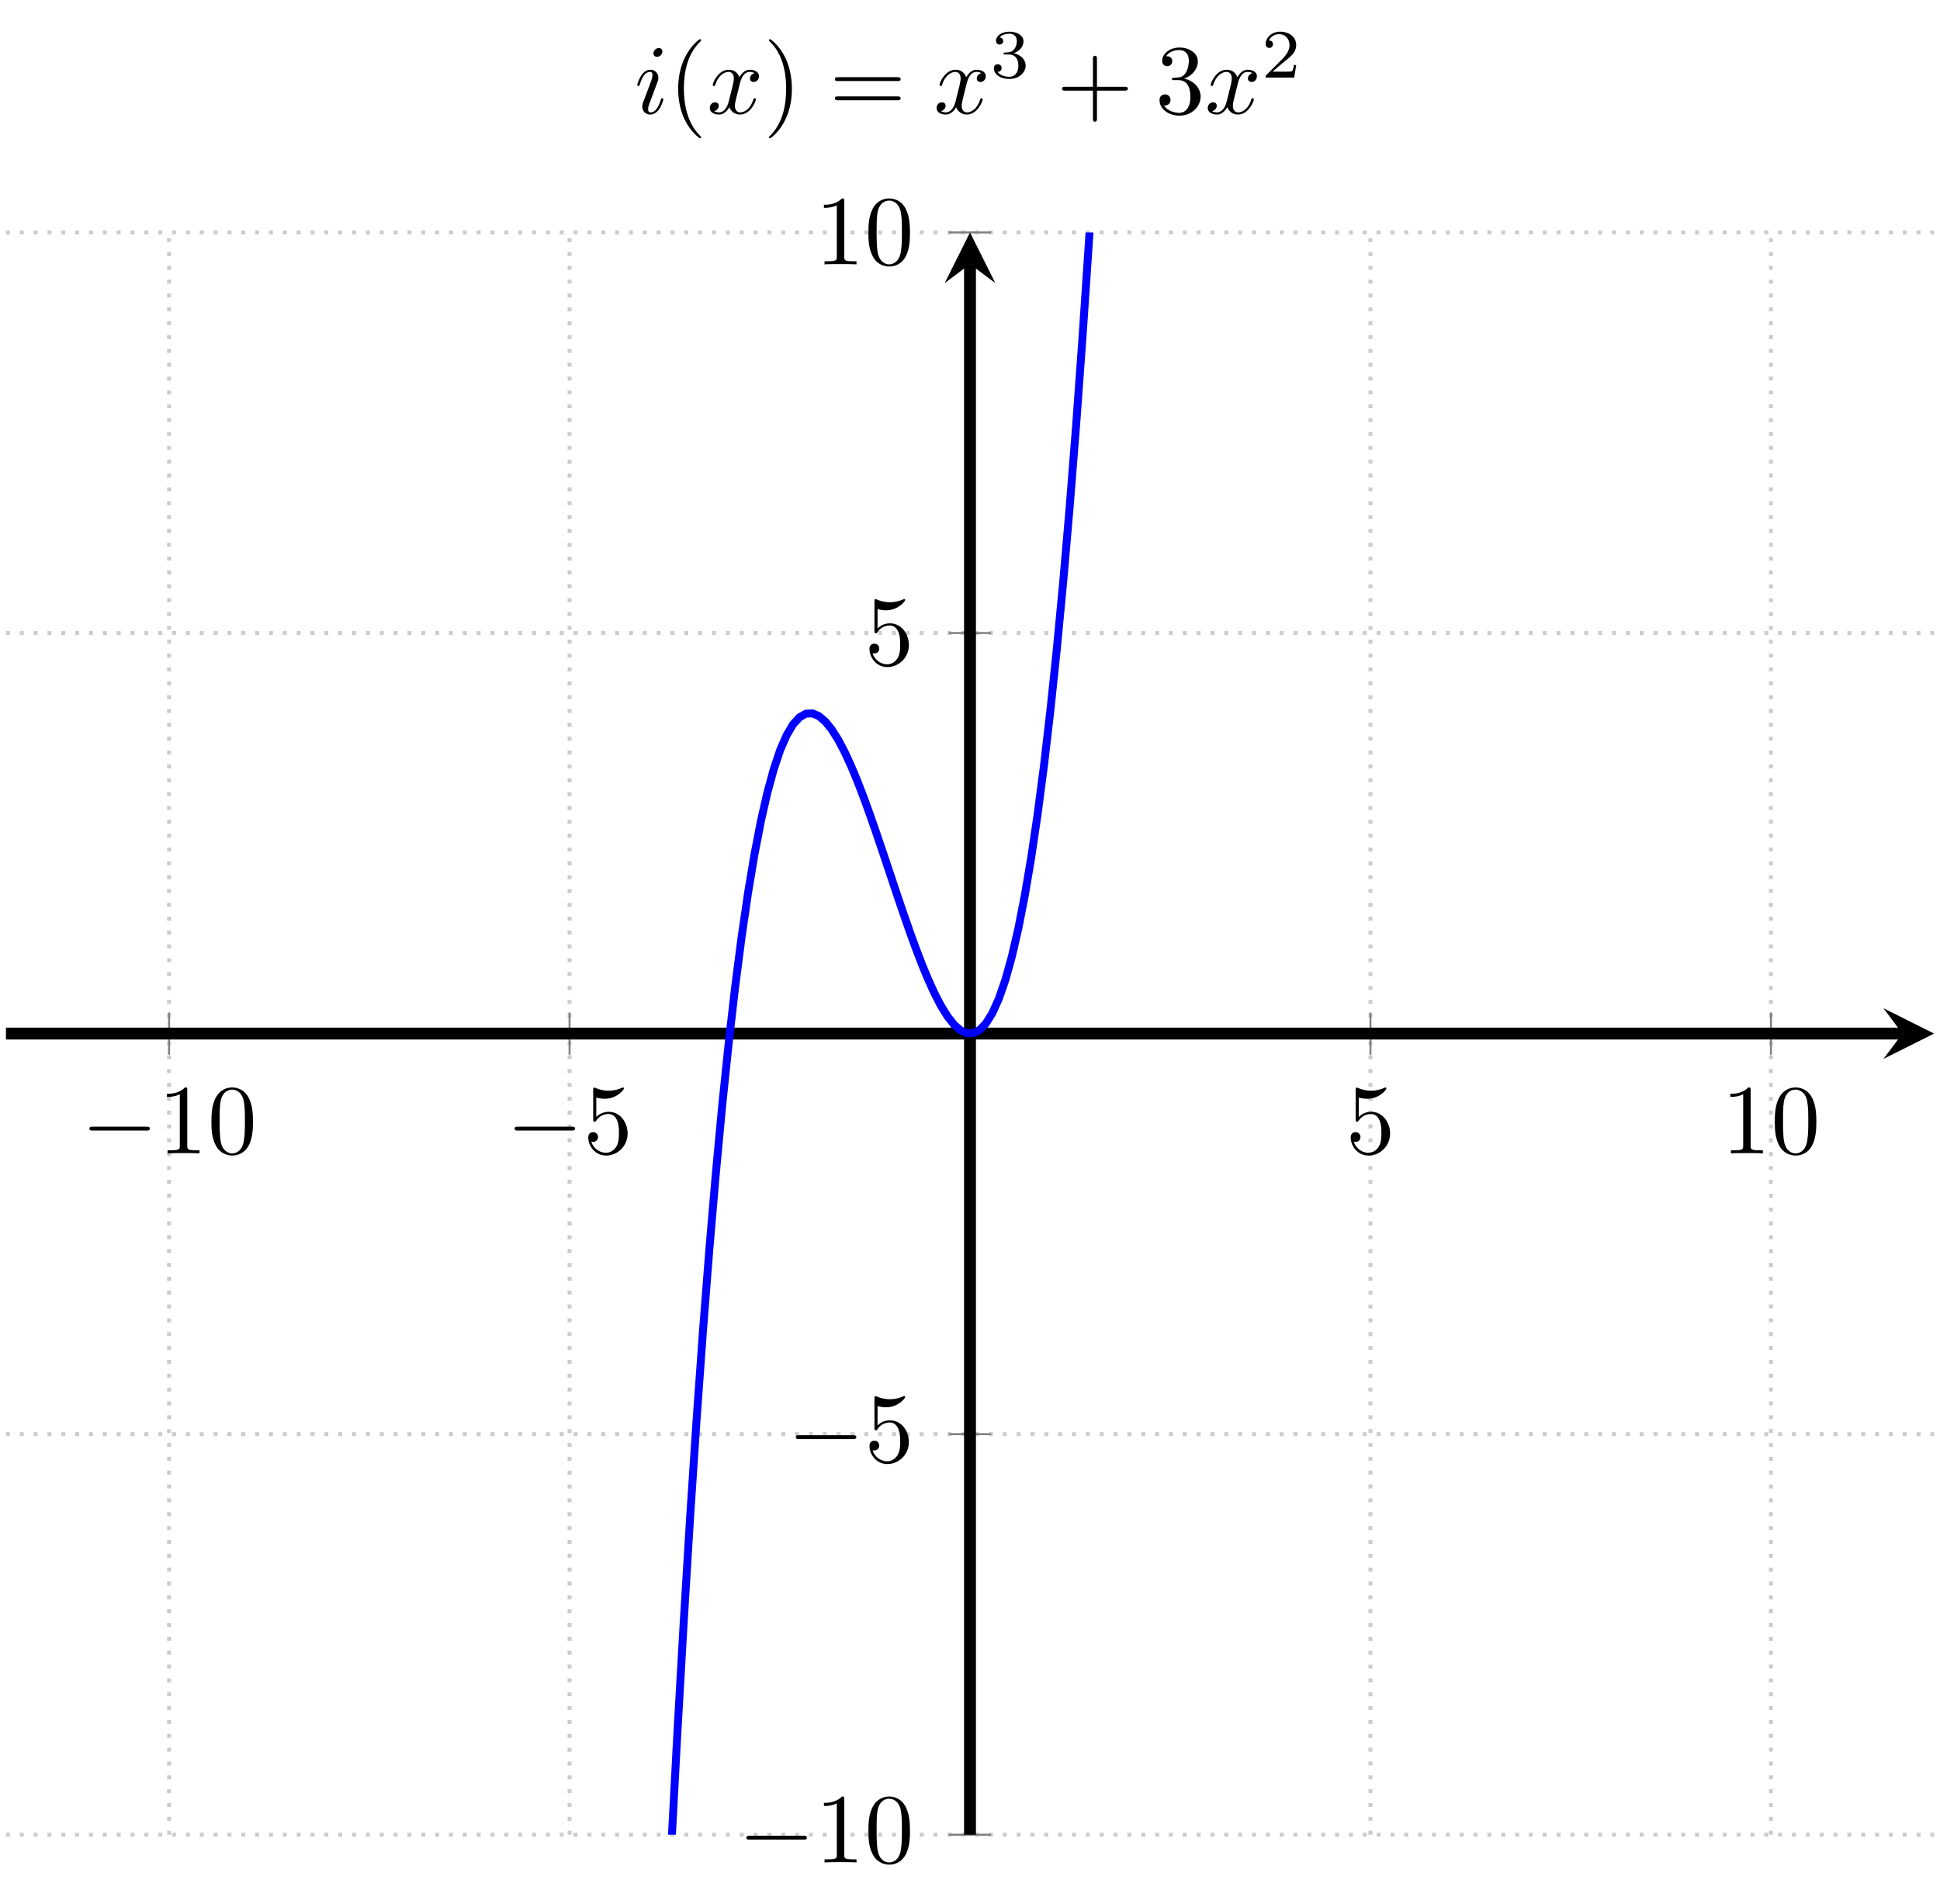
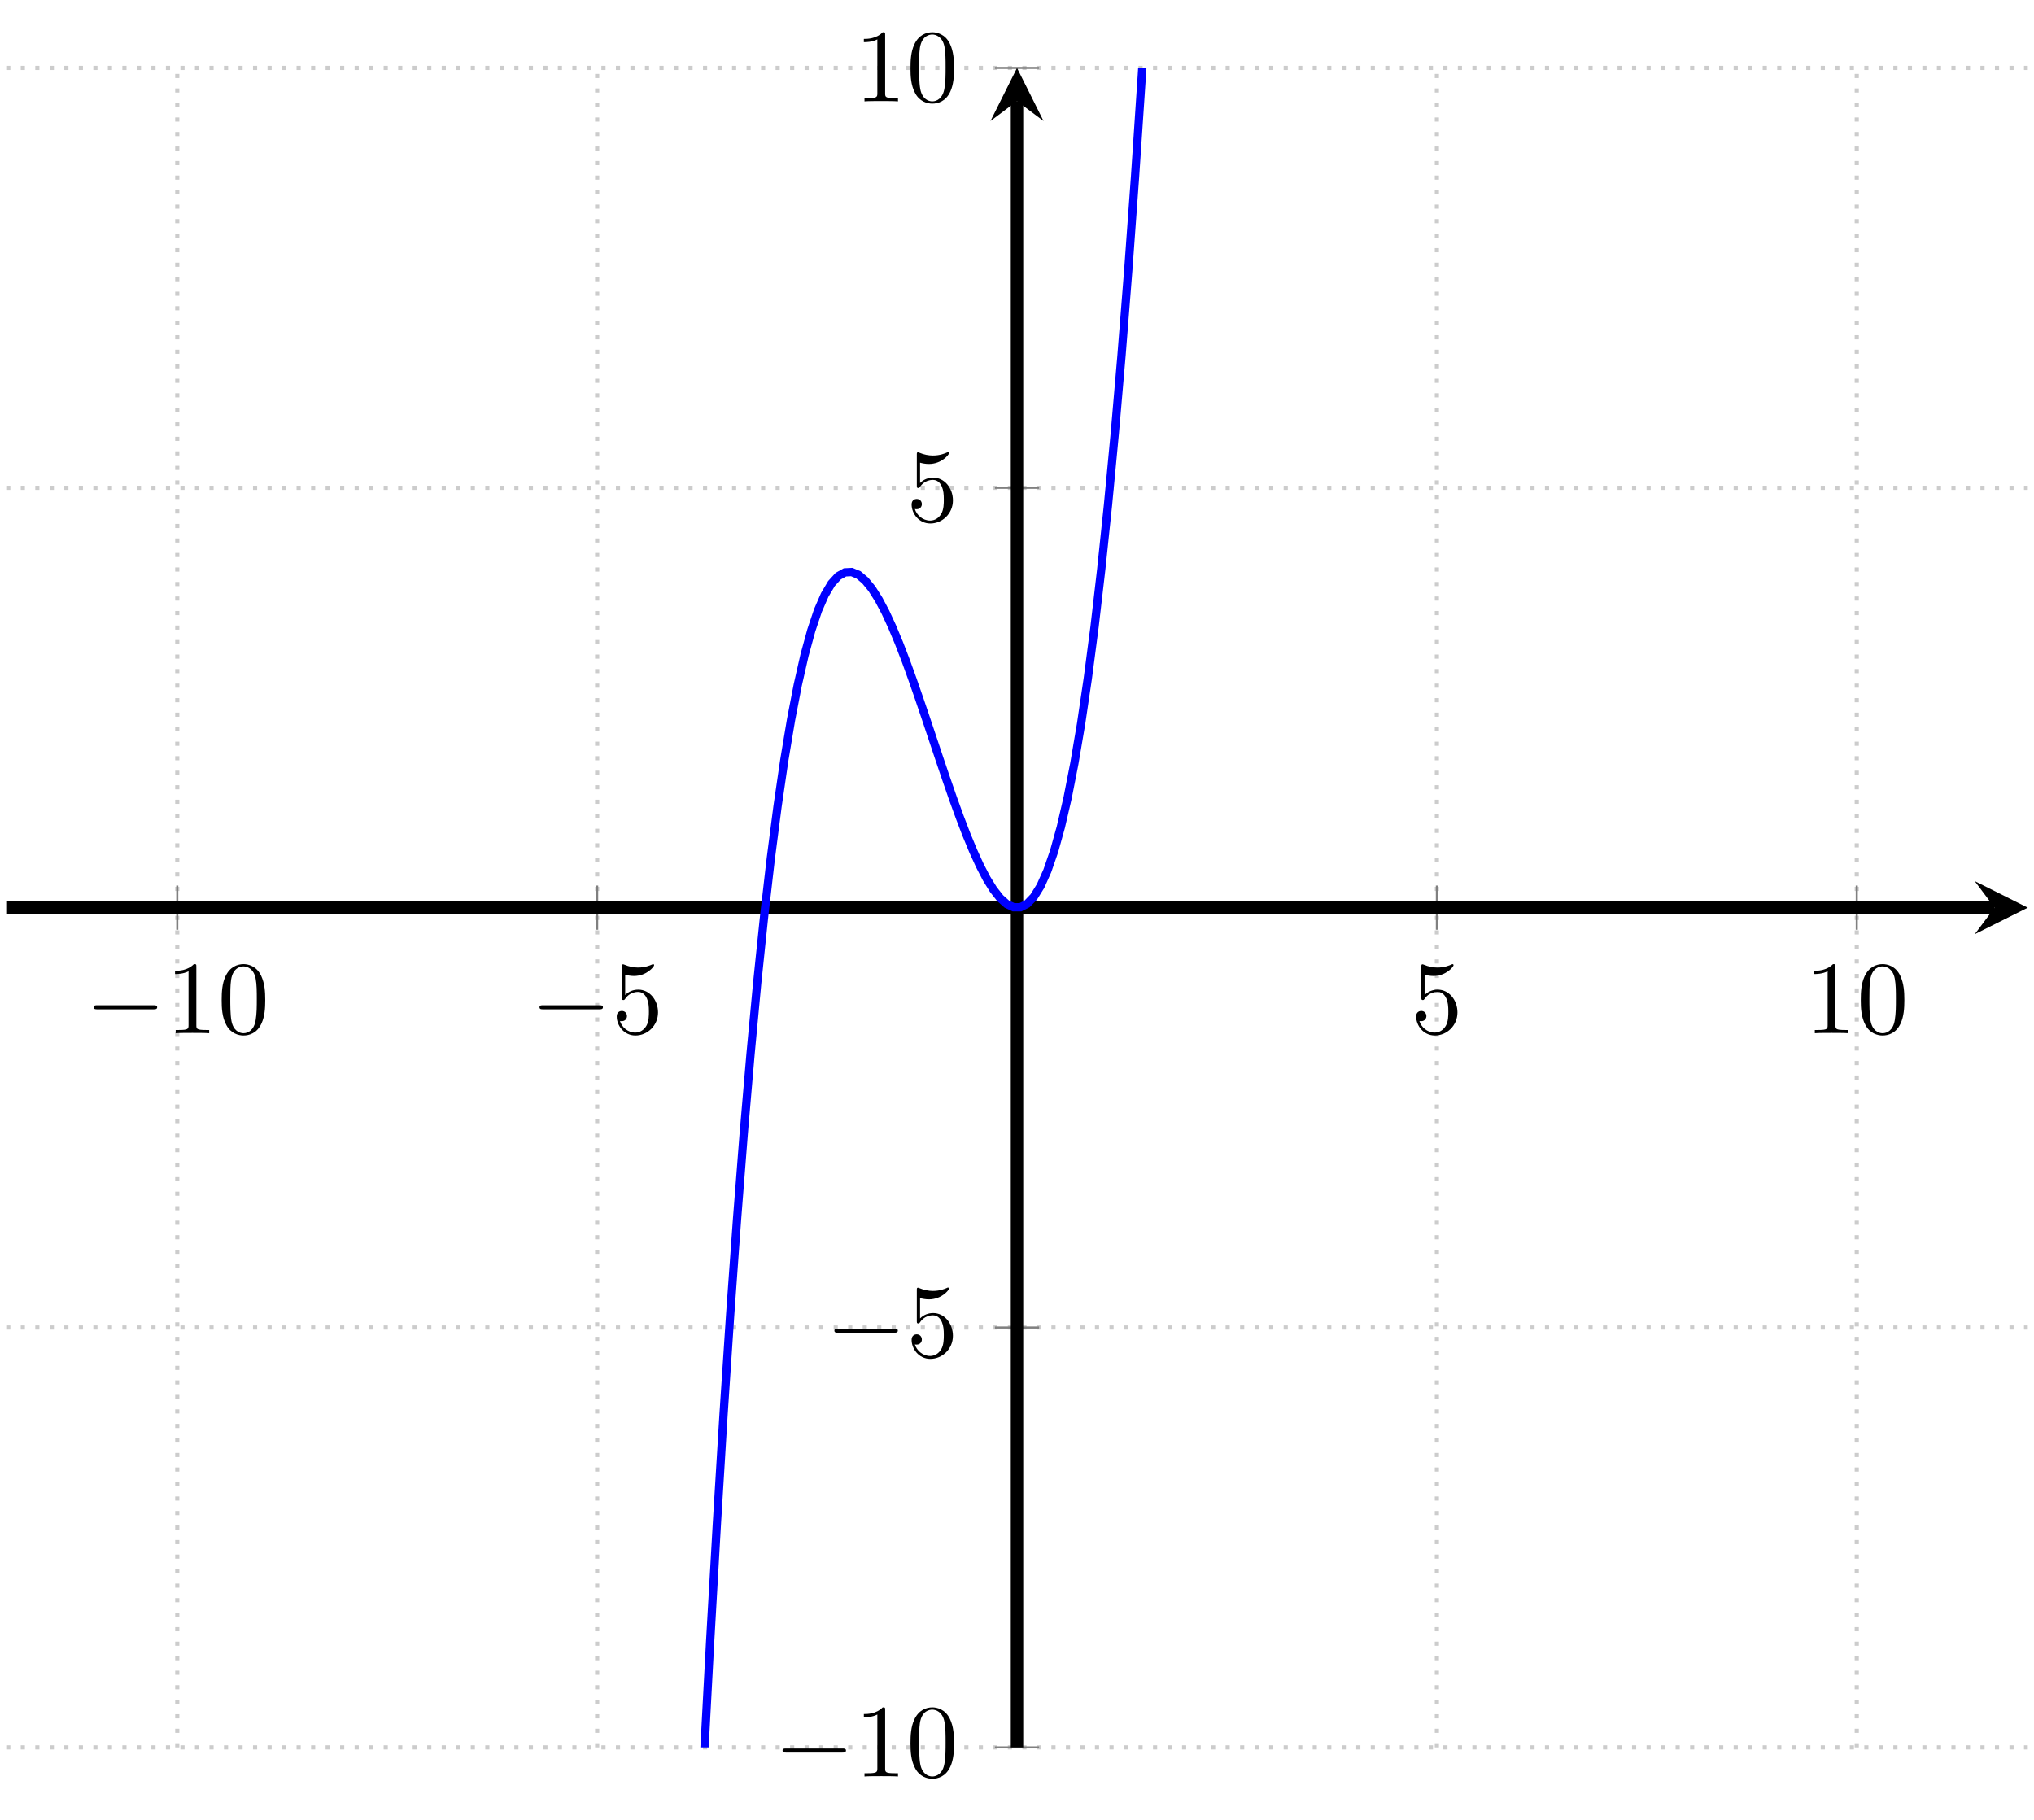
- <svg xmlns="http://www.w3.org/2000/svg" xmlns:xlink="http://www.w3.org/1999/xlink" width="195.467pt" height="191.758pt" viewBox="0 0 195.467 191.758" version="1.1">
+ <svg xmlns="http://www.w3.org/2000/svg" xmlns:xlink="http://www.w3.org/1999/xlink" width="195.467pt" height="174.871pt" viewBox="0 0 195.467 174.871" version="1.1">
  <defs>
    <g>
      <symbol overflow="visible" id="glyph0-0">
        <path style="stroke:none;" d="" />
      </symbol>
      <symbol overflow="visible" id="glyph0-1">
        <path style="stroke:none;" d="M 6.562 -2.297 C 6.734 -2.297 6.922 -2.297 6.922 -2.5 C 6.922 -2.688 6.734 -2.688 6.562 -2.688 L 1.172 -2.688 C 1 -2.688 0.828 -2.688 0.828 -2.5 C 0.828 -2.297 1 -2.297 1.172 -2.297 Z M 6.562 -2.297 " />
      </symbol>
      <symbol overflow="visible" id="glyph1-0">
        <path style="stroke:none;" d="" />
      </symbol>
      <symbol overflow="visible" id="glyph1-1">
        <path style="stroke:none;" d="M 2.938 -6.375 C 2.938 -6.625 2.938 -6.641 2.703 -6.641 C 2.078 -6 1.203 -6 0.891 -6 L 0.891 -5.688 C 1.094 -5.688 1.672 -5.688 2.188 -5.953 L 2.188 -0.781 C 2.188 -0.422 2.156 -0.312 1.266 -0.312 L 0.953 -0.312 L 0.953 0 C 1.297 -0.031 2.156 -0.031 2.562 -0.031 C 2.953 -0.031 3.828 -0.031 4.172 0 L 4.172 -0.312 L 3.859 -0.312 C 2.953 -0.312 2.938 -0.422 2.938 -0.781 Z M 2.938 -6.375 " />
      </symbol>
      <symbol overflow="visible" id="glyph1-2">
        <path style="stroke:none;" d="M 4.578 -3.188 C 4.578 -3.984 4.531 -4.781 4.188 -5.516 C 3.734 -6.484 2.906 -6.641 2.5 -6.641 C 1.891 -6.641 1.172 -6.375 0.75 -5.453 C 0.438 -4.766 0.391 -3.984 0.391 -3.188 C 0.391 -2.438 0.422 -1.547 0.844 -0.781 C 1.266 0.016 2 0.219 2.484 0.219 C 3.016 0.219 3.781 0.016 4.219 -0.938 C 4.531 -1.625 4.578 -2.406 4.578 -3.188 Z M 2.484 0 C 2.094 0 1.5 -0.25 1.328 -1.203 C 1.219 -1.797 1.219 -2.719 1.219 -3.312 C 1.219 -3.953 1.219 -4.609 1.297 -5.141 C 1.484 -6.328 2.234 -6.422 2.484 -6.422 C 2.812 -6.422 3.469 -6.234 3.656 -5.25 C 3.766 -4.688 3.766 -3.938 3.766 -3.312 C 3.766 -2.562 3.766 -1.891 3.656 -1.25 C 3.5 -0.297 2.938 0 2.484 0 Z M 2.484 0 " />
      </symbol>
      <symbol overflow="visible" id="glyph1-3">
        <path style="stroke:none;" d="M 4.469 -2 C 4.469 -3.188 3.656 -4.188 2.578 -4.188 C 2.109 -4.188 1.672 -4.031 1.312 -3.672 L 1.312 -5.625 C 1.516 -5.562 1.844 -5.5 2.156 -5.5 C 3.391 -5.5 4.094 -6.406 4.094 -6.531 C 4.094 -6.594 4.062 -6.641 3.984 -6.641 C 3.984 -6.641 3.953 -6.641 3.906 -6.609 C 3.703 -6.516 3.219 -6.312 2.547 -6.312 C 2.156 -6.312 1.688 -6.391 1.219 -6.594 C 1.141 -6.625 1.125 -6.625 1.109 -6.625 C 1 -6.625 1 -6.547 1 -6.391 L 1 -3.438 C 1 -3.266 1 -3.188 1.141 -3.188 C 1.219 -3.188 1.234 -3.203 1.281 -3.266 C 1.391 -3.422 1.75 -3.969 2.562 -3.969 C 3.078 -3.969 3.328 -3.516 3.406 -3.328 C 3.562 -2.953 3.594 -2.578 3.594 -2.078 C 3.594 -1.719 3.594 -1.125 3.344 -0.703 C 3.109 -0.312 2.734 -0.062 2.281 -0.062 C 1.562 -0.062 0.984 -0.594 0.812 -1.172 C 0.844 -1.172 0.875 -1.156 0.984 -1.156 C 1.312 -1.156 1.484 -1.406 1.484 -1.641 C 1.484 -1.891 1.312 -2.141 0.984 -2.141 C 0.844 -2.141 0.5 -2.062 0.5 -1.609 C 0.5 -0.75 1.188 0.219 2.297 0.219 C 3.453 0.219 4.469 -0.734 4.469 -2 Z M 4.469 -2 " />
      </symbol>
-       <symbol overflow="visible" id="glyph1-4">
-         <path style="stroke:none;" d="M 3.297 2.391 C 3.297 2.359 3.297 2.344 3.125 2.172 C 1.891 0.922 1.562 -0.969 1.562 -2.5 C 1.562 -4.234 1.938 -5.969 3.172 -7.203 C 3.297 -7.328 3.297 -7.344 3.297 -7.375 C 3.297 -7.453 3.266 -7.484 3.203 -7.484 C 3.094 -7.484 2.203 -6.797 1.609 -5.531 C 1.109 -4.438 0.984 -3.328 0.984 -2.5 C 0.984 -1.719 1.094 -0.516 1.641 0.625 C 2.25 1.844 3.094 2.5 3.203 2.5 C 3.266 2.5 3.297 2.469 3.297 2.391 Z M 3.297 2.391 " />
-       </symbol>
-       <symbol overflow="visible" id="glyph1-5">
-         <path style="stroke:none;" d="M 2.875 -2.5 C 2.875 -3.266 2.766 -4.469 2.219 -5.609 C 1.625 -6.828 0.766 -7.484 0.672 -7.484 C 0.609 -7.484 0.562 -7.438 0.562 -7.375 C 0.562 -7.344 0.562 -7.328 0.75 -7.141 C 1.734 -6.156 2.297 -4.578 2.297 -2.5 C 2.297 -0.781 1.938 0.969 0.703 2.219 C 0.562 2.344 0.562 2.359 0.562 2.391 C 0.562 2.453 0.609 2.5 0.672 2.5 C 0.766 2.5 1.672 1.812 2.25 0.547 C 2.766 -0.547 2.875 -1.656 2.875 -2.5 Z M 2.875 -2.5 " />
-       </symbol>
-       <symbol overflow="visible" id="glyph1-6">
-         <path style="stroke:none;" d="M 6.844 -3.266 C 7 -3.266 7.188 -3.266 7.188 -3.453 C 7.188 -3.656 7 -3.656 6.859 -3.656 L 0.891 -3.656 C 0.75 -3.656 0.562 -3.656 0.562 -3.453 C 0.562 -3.266 0.75 -3.266 0.891 -3.266 Z M 6.859 -1.328 C 7 -1.328 7.188 -1.328 7.188 -1.531 C 7.188 -1.719 7 -1.719 6.844 -1.719 L 0.891 -1.719 C 0.75 -1.719 0.562 -1.719 0.562 -1.531 C 0.562 -1.328 0.75 -1.328 0.891 -1.328 Z M 6.859 -1.328 " />
-       </symbol>
-       <symbol overflow="visible" id="glyph1-7">
-         <path style="stroke:none;" d="M 4.078 -2.297 L 6.859 -2.297 C 7 -2.297 7.188 -2.297 7.188 -2.5 C 7.188 -2.688 7 -2.688 6.859 -2.688 L 4.078 -2.688 L 4.078 -5.484 C 4.078 -5.625 4.078 -5.812 3.875 -5.812 C 3.672 -5.812 3.672 -5.625 3.672 -5.484 L 3.672 -2.688 L 0.891 -2.688 C 0.75 -2.688 0.562 -2.688 0.562 -2.5 C 0.562 -2.297 0.75 -2.297 0.891 -2.297 L 3.672 -2.297 L 3.672 0.5 C 3.672 0.641 3.672 0.828 3.875 0.828 C 4.078 0.828 4.078 0.641 4.078 0.5 Z M 4.078 -2.297 " />
-       </symbol>
-       <symbol overflow="visible" id="glyph1-8">
-         <path style="stroke:none;" d="M 2.891 -3.516 C 3.703 -3.781 4.281 -4.469 4.281 -5.266 C 4.281 -6.078 3.406 -6.641 2.453 -6.641 C 1.453 -6.641 0.688 -6.047 0.688 -5.281 C 0.688 -4.953 0.906 -4.766 1.203 -4.766 C 1.5 -4.766 1.703 -4.984 1.703 -5.281 C 1.703 -5.766 1.234 -5.766 1.094 -5.766 C 1.391 -6.266 2.047 -6.391 2.406 -6.391 C 2.828 -6.391 3.375 -6.172 3.375 -5.281 C 3.375 -5.156 3.344 -4.578 3.094 -4.141 C 2.797 -3.656 2.453 -3.625 2.203 -3.625 C 2.125 -3.609 1.891 -3.594 1.812 -3.594 C 1.734 -3.578 1.672 -3.562 1.672 -3.469 C 1.672 -3.359 1.734 -3.359 1.906 -3.359 L 2.344 -3.359 C 3.156 -3.359 3.531 -2.688 3.531 -1.703 C 3.531 -0.344 2.844 -0.062 2.406 -0.062 C 1.969 -0.062 1.219 -0.234 0.875 -0.812 C 1.219 -0.766 1.531 -0.984 1.531 -1.359 C 1.531 -1.719 1.266 -1.922 0.984 -1.922 C 0.734 -1.922 0.422 -1.781 0.422 -1.344 C 0.422 -0.438 1.344 0.219 2.438 0.219 C 3.656 0.219 4.562 -0.688 4.562 -1.703 C 4.562 -2.516 3.922 -3.297 2.891 -3.516 Z M 2.891 -3.516 " />
-       </symbol>
-       <symbol overflow="visible" id="glyph2-0">
-         <path style="stroke:none;" d="" />
-       </symbol>
-       <symbol overflow="visible" id="glyph2-1">
-         <path style="stroke:none;" d="M 2.828 -6.234 C 2.828 -6.438 2.688 -6.594 2.469 -6.594 C 2.188 -6.594 1.922 -6.328 1.922 -6.062 C 1.922 -5.875 2.062 -5.703 2.297 -5.703 C 2.531 -5.703 2.828 -5.938 2.828 -6.234 Z M 2.078 -2.484 C 2.188 -2.766 2.188 -2.797 2.297 -3.062 C 2.375 -3.266 2.422 -3.406 2.422 -3.594 C 2.422 -4.031 2.109 -4.406 1.609 -4.406 C 0.672 -4.406 0.297 -2.953 0.297 -2.875 C 0.297 -2.766 0.391 -2.766 0.406 -2.766 C 0.516 -2.766 0.516 -2.797 0.562 -2.953 C 0.844 -3.891 1.234 -4.188 1.578 -4.188 C 1.656 -4.188 1.828 -4.188 1.828 -3.875 C 1.828 -3.656 1.75 -3.453 1.719 -3.344 C 1.641 -3.094 1.188 -1.938 1.031 -1.5 C 0.922 -1.25 0.797 -0.922 0.797 -0.703 C 0.797 -0.234 1.141 0.109 1.609 0.109 C 2.547 0.109 2.922 -1.328 2.922 -1.422 C 2.922 -1.531 2.828 -1.531 2.797 -1.531 C 2.703 -1.531 2.703 -1.5 2.656 -1.344 C 2.469 -0.719 2.141 -0.109 1.641 -0.109 C 1.469 -0.109 1.391 -0.203 1.391 -0.438 C 1.391 -0.688 1.453 -0.828 1.688 -1.438 Z M 2.078 -2.484 " />
-       </symbol>
-       <symbol overflow="visible" id="glyph2-2">
-         <path style="stroke:none;" d="M 3.328 -3.016 C 3.391 -3.266 3.625 -4.188 4.312 -4.188 C 4.359 -4.188 4.609 -4.188 4.812 -4.062 C 4.531 -4 4.344 -3.766 4.344 -3.516 C 4.344 -3.359 4.453 -3.172 4.719 -3.172 C 4.938 -3.172 5.25 -3.344 5.25 -3.75 C 5.25 -4.266 4.672 -4.406 4.328 -4.406 C 3.75 -4.406 3.406 -3.875 3.281 -3.656 C 3.031 -4.312 2.5 -4.406 2.203 -4.406 C 1.172 -4.406 0.594 -3.125 0.594 -2.875 C 0.594 -2.766 0.703 -2.766 0.719 -2.766 C 0.797 -2.766 0.828 -2.797 0.844 -2.875 C 1.188 -3.938 1.844 -4.188 2.188 -4.188 C 2.375 -4.188 2.719 -4.094 2.719 -3.516 C 2.719 -3.203 2.547 -2.547 2.188 -1.141 C 2.031 -0.531 1.672 -0.109 1.234 -0.109 C 1.172 -0.109 0.953 -0.109 0.734 -0.234 C 0.984 -0.297 1.203 -0.5 1.203 -0.781 C 1.203 -1.047 0.984 -1.125 0.844 -1.125 C 0.531 -1.125 0.297 -0.875 0.297 -0.547 C 0.297 -0.094 0.781 0.109 1.219 0.109 C 1.891 0.109 2.25 -0.594 2.266 -0.641 C 2.391 -0.281 2.75 0.109 3.344 0.109 C 4.375 0.109 4.938 -1.172 4.938 -1.422 C 4.938 -1.531 4.859 -1.531 4.828 -1.531 C 4.734 -1.531 4.719 -1.484 4.688 -1.422 C 4.359 -0.344 3.688 -0.109 3.375 -0.109 C 2.984 -0.109 2.828 -0.422 2.828 -0.766 C 2.828 -0.984 2.875 -1.203 2.984 -1.641 Z M 3.328 -3.016 " />
-       </symbol>
-       <symbol overflow="visible" id="glyph3-0">
-         <path style="stroke:none;" d="" />
-       </symbol>
-       <symbol overflow="visible" id="glyph3-1">
-         <path style="stroke:none;" d="M 1.906 -2.328 C 2.453 -2.328 2.844 -1.953 2.844 -1.203 C 2.844 -0.344 2.328 -0.078 1.938 -0.078 C 1.656 -0.078 1.031 -0.156 0.75 -0.578 C 1.078 -0.578 1.156 -0.812 1.156 -0.969 C 1.156 -1.188 0.984 -1.344 0.766 -1.344 C 0.578 -1.344 0.375 -1.219 0.375 -0.938 C 0.375 -0.281 1.094 0.141 1.938 0.141 C 2.906 0.141 3.578 -0.516 3.578 -1.203 C 3.578 -1.75 3.141 -2.297 2.375 -2.453 C 3.094 -2.719 3.359 -3.234 3.359 -3.672 C 3.359 -4.219 2.734 -4.625 1.953 -4.625 C 1.188 -4.625 0.594 -4.25 0.594 -3.688 C 0.594 -3.453 0.75 -3.328 0.953 -3.328 C 1.172 -3.328 1.312 -3.484 1.312 -3.672 C 1.312 -3.875 1.172 -4.031 0.953 -4.047 C 1.203 -4.344 1.672 -4.422 1.938 -4.422 C 2.25 -4.422 2.688 -4.266 2.688 -3.672 C 2.688 -3.375 2.594 -3.047 2.406 -2.844 C 2.188 -2.578 1.984 -2.562 1.641 -2.531 C 1.469 -2.516 1.453 -2.516 1.422 -2.516 C 1.406 -2.516 1.344 -2.5 1.344 -2.422 C 1.344 -2.328 1.406 -2.328 1.531 -2.328 Z M 1.906 -2.328 " />
-       </symbol>
-       <symbol overflow="visible" id="glyph3-2">
-         <path style="stroke:none;" d="M 3.516 -1.266 L 3.281 -1.266 C 3.266 -1.109 3.188 -0.703 3.094 -0.641 C 3.047 -0.594 2.516 -0.594 2.406 -0.594 L 1.125 -0.594 C 1.859 -1.234 2.109 -1.438 2.516 -1.766 C 3.031 -2.172 3.516 -2.609 3.516 -3.266 C 3.516 -4.109 2.781 -4.625 1.891 -4.625 C 1.031 -4.625 0.438 -4.016 0.438 -3.375 C 0.438 -3.031 0.734 -2.984 0.812 -2.984 C 0.969 -2.984 1.172 -3.109 1.172 -3.359 C 1.172 -3.484 1.125 -3.734 0.766 -3.734 C 0.984 -4.219 1.453 -4.375 1.781 -4.375 C 2.484 -4.375 2.844 -3.828 2.844 -3.266 C 2.844 -2.656 2.406 -2.188 2.188 -1.938 L 0.516 -0.266 C 0.438 -0.203 0.438 -0.188 0.438 0 L 3.312 0 Z M 3.516 -1.266 " />
-       </symbol>
    </g>
    <clipPath id="clip1">
-       <path d="M 0 23 L 195.469 23 L 195.469 186 L 0 186 Z M 0 23 " />
+       <path d="M 0 6 L 195.469 6 L 195.469 169 L 0 169 Z M 0 6 " />
    </clipPath>
    <clipPath id="clip2">
-       <path d="M 5 23.414 L 190 23.414 L 190 184.812 L 5 184.812 Z M 5 23.414 " />
+       <path d="M 5 6.527 L 190 6.527 L 190 167.926 L 5 167.926 Z M 5 6.527 " />
    </clipPath>
  </defs>
  <g id="surface1">
-     <path style="fill:none;stroke-width:0.399;stroke-linecap:butt;stroke-linejoin:miter;stroke:rgb(79.999%,79.999%,79.999%);stroke-opacity:1;stroke-dasharray:0.399,0.996;stroke-miterlimit:10;" d="M -0.001 -0.001 L -0.001 161.398 M 40.351 -0.001 L 40.351 161.398 M 121.046 -0.001 L 121.046 161.398 M 161.398 -0.001 L 161.398 161.398 " transform="matrix(1,0,0,-1,17.036,184.812)" />
+     <path style="fill:none;stroke-width:0.399;stroke-linecap:butt;stroke-linejoin:miter;stroke:rgb(79.999%,79.999%,79.999%);stroke-opacity:1;stroke-dasharray:0.399,0.996;stroke-miterlimit:10;" d="M -0.001 -0.001 L -0.001 161.398 M 40.351 -0.001 L 40.351 161.398 M 121.046 -0.001 L 121.046 161.398 M 161.398 -0.001 L 161.398 161.398 " transform="matrix(1,0,0,-1,17.036,167.925)" />
    <g clip-path="url(#clip1)" clip-rule="nonzero">
-       <path style="fill:none;stroke-width:0.399;stroke-linecap:butt;stroke-linejoin:miter;stroke:rgb(79.999%,79.999%,79.999%);stroke-opacity:1;stroke-dasharray:0.399,0.996;stroke-miterlimit:10;" d="M -16.438 -0.001 L 177.835 -0.001 M -16.438 40.347 L 177.835 40.347 M -16.438 121.046 L 177.835 121.046 M -16.438 161.398 L 177.835 161.398 " transform="matrix(1,0,0,-1,17.036,184.812)" />
+       <path style="fill:none;stroke-width:0.399;stroke-linecap:butt;stroke-linejoin:miter;stroke:rgb(79.999%,79.999%,79.999%);stroke-opacity:1;stroke-dasharray:0.399,0.996;stroke-miterlimit:10;" d="M -16.438 -0.001 L 177.835 -0.001 M -16.438 40.351 L 177.835 40.351 M -16.438 121.046 L 177.835 121.046 M -16.438 161.398 L 177.835 161.398 " transform="matrix(1,0,0,-1,17.036,167.925)" />
    </g>
-     <path style="fill:none;stroke-width:0.199;stroke-linecap:butt;stroke-linejoin:miter;stroke:rgb(50%,50%,50%);stroke-opacity:1;stroke-miterlimit:10;" d="M -0.001 78.574 L -0.001 82.824 M 40.351 78.574 L 40.351 82.824 M 121.046 78.574 L 121.046 82.824 M 161.398 78.574 L 161.398 82.824 " transform="matrix(1,0,0,-1,17.036,184.812)" />
-     <path style="fill:none;stroke-width:0.199;stroke-linecap:butt;stroke-linejoin:miter;stroke:rgb(50%,50%,50%);stroke-opacity:1;stroke-miterlimit:10;" d="M 78.573 -0.001 L 82.823 -0.001 M 78.573 40.347 L 82.823 40.347 M 78.573 121.046 L 82.823 121.046 M 78.573 161.398 L 82.823 161.398 " transform="matrix(1,0,0,-1,17.036,184.812)" />
-     <path style="fill:none;stroke-width:1.196;stroke-linecap:butt;stroke-linejoin:miter;stroke:rgb(0%,0%,0%);stroke-opacity:1;stroke-miterlimit:10;" d="M -16.438 80.699 L 174.648 80.699 " transform="matrix(1,0,0,-1,17.036,184.812)" />
-     <path style=" stroke:none;fill-rule:nonzero;fill:rgb(0%,0%,0%);fill-opacity:1;" d="M 194.871 104.113 L 189.77 101.562 L 191.684 104.113 L 189.77 106.664 " />
-     <path style="fill:none;stroke-width:1.196;stroke-linecap:butt;stroke-linejoin:miter;stroke:rgb(0%,0%,0%);stroke-opacity:1;stroke-miterlimit:10;" d="M 80.698 -0.001 L 80.698 158.207 " transform="matrix(1,0,0,-1,17.036,184.812)" />
-     <path style=" stroke:none;fill-rule:nonzero;fill:rgb(0%,0%,0%);fill-opacity:1;" d="M 97.734 23.414 L 95.184 28.516 L 97.734 26.605 L 100.285 28.516 " />
+     <path style="fill:none;stroke-width:0.199;stroke-linecap:butt;stroke-linejoin:miter;stroke:rgb(50%,50%,50%);stroke-opacity:1;stroke-miterlimit:10;" d="M -0.001 78.573 L -0.001 82.823 M 40.351 78.573 L 40.351 82.823 M 121.046 78.573 L 121.046 82.823 M 161.398 78.573 L 161.398 82.823 " transform="matrix(1,0,0,-1,17.036,167.925)" />
+     <path style="fill:none;stroke-width:0.199;stroke-linecap:butt;stroke-linejoin:miter;stroke:rgb(50%,50%,50%);stroke-opacity:1;stroke-miterlimit:10;" d="M 78.573 -0.001 L 82.823 -0.001 M 78.573 40.351 L 82.823 40.351 M 78.573 121.046 L 82.823 121.046 M 78.573 161.398 L 82.823 161.398 " transform="matrix(1,0,0,-1,17.036,167.925)" />
+     <path style="fill:none;stroke-width:1.196;stroke-linecap:butt;stroke-linejoin:miter;stroke:rgb(0%,0%,0%);stroke-opacity:1;stroke-miterlimit:10;" d="M -16.438 80.698 L 174.648 80.698 " transform="matrix(1,0,0,-1,17.036,167.925)" />
+     <path style=" stroke:none;fill-rule:nonzero;fill:rgb(0%,0%,0%);fill-opacity:1;" d="M 194.871 87.227 L 189.77 84.676 L 191.684 87.227 L 189.77 89.777 " />
+     <path style="fill:none;stroke-width:1.196;stroke-linecap:butt;stroke-linejoin:miter;stroke:rgb(0%,0%,0%);stroke-opacity:1;stroke-miterlimit:10;" d="M 80.698 -0.001 L 80.698 158.21 " transform="matrix(1,0,0,-1,17.036,167.925)" />
+     <path style=" stroke:none;fill-rule:nonzero;fill:rgb(0%,0%,0%);fill-opacity:1;" d="M 97.734 6.527 L 95.184 11.629 L 97.734 9.715 L 100.285 11.629 " />
    <g style="fill:rgb(0%,0%,0%);fill-opacity:1;">
-       <use xlink:href="#glyph0-1" x="8.18" y="116.181" />
+       <use xlink:href="#glyph0-1" x="8.18" y="99.294" />
    </g>
    <g style="fill:rgb(0%,0%,0%);fill-opacity:1;">
-       <use xlink:href="#glyph1-1" x="15.929" y="116.181" />
-       <use xlink:href="#glyph1-2" x="20.91" y="116.181" />
+       <use xlink:href="#glyph1-1" x="15.929" y="99.294" />
+       <use xlink:href="#glyph1-2" x="20.91" y="99.294" />
    </g>
    <g style="fill:rgb(0%,0%,0%);fill-opacity:1;">
-       <use xlink:href="#glyph0-1" x="51.02" y="116.181" />
+       <use xlink:href="#glyph0-1" x="51.02" y="99.294" />
    </g>
    <g style="fill:rgb(0%,0%,0%);fill-opacity:1;">
-       <use xlink:href="#glyph1-3" x="58.768" y="116.181" />
+       <use xlink:href="#glyph1-3" x="58.768" y="99.294" />
    </g>
    <g style="fill:rgb(0%,0%,0%);fill-opacity:1;">
-       <use xlink:href="#glyph1-3" x="135.591" y="116.181" />
+       <use xlink:href="#glyph1-3" x="135.591" y="99.294" />
    </g>
    <g style="fill:rgb(0%,0%,0%);fill-opacity:1;">
-       <use xlink:href="#glyph1-1" x="173.449" y="116.181" />
-       <use xlink:href="#glyph1-2" x="178.43" y="116.181" />
+       <use xlink:href="#glyph1-1" x="173.449" y="99.294" />
+       <use xlink:href="#glyph1-2" x="178.43" y="99.294" />
    </g>
    <g style="fill:rgb(0%,0%,0%);fill-opacity:1;">
-       <use xlink:href="#glyph0-1" x="74.376" y="187.607" />
+       <use xlink:href="#glyph0-1" x="74.376" y="170.72" />
    </g>
    <g style="fill:rgb(0%,0%,0%);fill-opacity:1;">
-       <use xlink:href="#glyph1-1" x="82.125" y="187.607" />
-       <use xlink:href="#glyph1-2" x="87.106" y="187.607" />
+       <use xlink:href="#glyph1-1" x="82.125" y="170.72" />
+       <use xlink:href="#glyph1-2" x="87.106" y="170.72" />
    </g>
    <g style="fill:rgb(0%,0%,0%);fill-opacity:1;">
-       <use xlink:href="#glyph0-1" x="79.358" y="147.259" />
+       <use xlink:href="#glyph0-1" x="79.358" y="130.372" />
    </g>
    <g style="fill:rgb(0%,0%,0%);fill-opacity:1;">
-       <use xlink:href="#glyph1-3" x="87.106" y="147.259" />
+       <use xlink:href="#glyph1-3" x="87.106" y="130.372" />
    </g>
    <g style="fill:rgb(0%,0%,0%);fill-opacity:1;">
-       <use xlink:href="#glyph1-3" x="87.106" y="66.977" />
+       <use xlink:href="#glyph1-3" x="87.106" y="50.09" />
    </g>
    <g style="fill:rgb(0%,0%,0%);fill-opacity:1;">
-       <use xlink:href="#glyph1-1" x="82.125" y="26.628" />
-       <use xlink:href="#glyph1-2" x="87.106" y="26.628" />
+       <use xlink:href="#glyph1-1" x="82.125" y="9.741" />
+       <use xlink:href="#glyph1-2" x="87.106" y="9.741" />
    </g>
    <g clip-path="url(#clip2)" clip-rule="nonzero">
-       <path style="fill:none;stroke-width:0.797;stroke-linecap:butt;stroke-linejoin:miter;stroke:rgb(0%,0%,100%);stroke-opacity:1;stroke-miterlimit:10;" d="M -0.001 -5568.176 L 0.648 -5414.02 L 1.296 -5262.649 L 1.944 -5114.04 L 2.593 -4968.165 L 3.241 -4825.001 L 3.89 -4684.524 L 4.538 -4546.708 L 5.187 -4411.528 L 5.835 -4278.958 L 6.48 -4148.973 L 7.128 -4021.547 L 7.777 -3896.657 L 8.425 -3774.278 L 9.073 -3654.383 L 9.722 -3536.95 L 10.37 -3421.95 L 11.019 -3309.364 L 11.667 -3199.157 L 12.316 -3091.313 L 12.964 -2985.801 L 13.612 -2882.598 L 14.261 -2781.684 L 14.909 -2683.024 L 15.558 -2586.602 L 16.202 -2492.387 L 16.851 -2400.356 L 17.499 -2310.485 L 18.148 -2222.747 L 18.796 -2137.122 L 19.444 -2053.575 L 20.093 -1972.09 L 20.741 -1892.637 L 21.39 -1815.192 L 22.038 -1739.731 L 22.687 -1666.227 L 23.335 -1594.657 L 23.984 -1524.997 L 24.632 -1457.215 L 25.276 -1391.293 L 25.925 -1327.208 L 26.573 -1264.926 L 27.222 -1204.426 L 27.87 -1145.688 L 28.519 -1088.68 L 29.167 -1033.379 L 29.816 -979.758 L 30.464 -927.797 L 31.112 -877.469 L 31.761 -828.747 L 32.409 -781.606 L 33.058 -736.024 L 33.706 -691.969 L 34.351 -649.426 L 34.999 -608.36 L 35.648 -568.754 L 36.296 -530.579 L 36.944 -493.809 L 37.593 -458.418 L 38.241 -424.387 L 38.89 -391.688 L 39.538 -360.29 L 40.187 -330.176 L 40.835 -301.317 L 41.484 -273.688 L 42.132 -247.266 L 42.78 -222.024 L 43.425 -197.938 L 44.073 -174.981 L 44.722 -153.129 L 45.37 -132.36 L 46.019 -112.641 L 46.667 -93.958 L 47.316 -76.274 L 47.964 -59.575 L 48.612 -43.829 L 49.261 -29.008 L 49.909 -15.098 L 50.558 -2.063 L 51.206 10.117 L 51.855 21.464 L 52.499 32.011 L 53.148 41.777 L 53.796 50.789 L 54.444 59.074 L 55.093 66.652 L 55.741 73.554 L 56.39 79.8 L 57.038 85.421 L 57.687 90.437 L 58.335 94.874 L 58.984 98.757 L 59.632 102.113 L 60.28 104.964 L 60.929 107.339 L 61.573 109.261 L 62.222 110.753 L 62.87 111.847 L 63.519 112.558 L 64.167 112.921 L 64.816 112.953 L 65.464 112.683 L 66.112 112.136 L 66.761 111.339 L 67.409 110.312 L 68.058 109.085 L 68.706 107.679 L 69.355 106.124 L 70.003 104.441 L 70.648 102.656 L 71.296 100.792 L 71.944 98.882 L 73.241 94.999 L 73.89 93.082 L 74.538 91.214 L 75.187 89.421 L 75.835 87.726 L 76.484 86.152 L 77.132 84.73 L 77.78 83.484 L 78.429 82.437 L 79.077 81.613 L 79.722 81.039 L 80.37 80.738 L 81.019 80.738 L 81.667 81.062 L 82.316 81.738 L 82.964 82.785 L 83.612 84.238 L 84.261 86.109 L 84.909 88.437 L 85.558 91.238 L 86.206 94.539 L 86.855 98.363 L 87.503 102.742 L 88.151 107.695 L 88.796 113.246 L 89.444 119.425 L 90.093 126.257 L 90.741 133.761 L 91.39 141.972 L 92.038 150.906 L 92.687 160.589 L 93.335 171.05 L 93.984 182.312 L 94.632 194.406 L 95.28 207.343 L 95.929 221.164 L 96.577 235.882 L 97.226 251.531 L 97.87 268.128 L 98.519 285.703 L 99.167 304.281 L 99.816 323.886 L 100.464 344.546 L 101.112 366.281 L 101.761 389.117 L 102.409 413.082 L 103.058 438.199 L 103.706 464.496 L 104.355 491.996 L 105.003 520.722 L 105.651 550.703 L 106.3 581.957 L 106.944 614.523 L 107.593 648.414 L 108.241 683.652 L 108.89 720.277 L 109.538 758.296 L 110.187 797.753 L 110.835 838.664 L 111.484 881.046 L 112.132 924.941 L 112.78 970.355 L 113.429 1017.332 L 114.077 1065.886 L 114.726 1116.042 L 115.374 1167.832 L 116.019 1221.269 L 116.667 1276.39 L 117.316 1333.218 L 117.964 1391.769 L 118.612 1452.082 L 119.261 1514.167 L 119.909 1578.066 L 120.558 1643.792 L 121.206 1711.367 L 121.855 1780.832 L 122.503 1852.191 L 123.151 1925.492 L 123.8 2000.749 L 124.448 2077.976 L 125.093 2157.218 L 125.741 2238.48 L 126.39 2321.812 L 127.038 2407.222 L 127.687 2494.726 L 128.335 2584.374 L 128.984 2676.164 L 129.632 2770.152 L 130.28 2866.343 L 130.929 2964.753 L 131.577 3065.433 L 132.226 3168.382 L 132.874 3273.652 L 133.523 3381.253 L 134.167 3491.195 L 134.816 3603.535 L 135.464 3718.269 L 136.112 3835.453 L 136.761 3955.089 L 137.409 4077.191 L 138.058 4201.82 L 138.706 4328.96 L 139.355 4458.683 L 140.003 4590.984 L 140.651 4725.874 L 141.3 4863.417 L 141.948 5003.597 L 142.597 5146.48 L 143.245 5292.074 L 143.89 5440.378 L 144.538 5591.464 L 145.187 5745.308 L 145.835 5901.984 L 146.484 6061.496 L 147.132 6223.843 L 147.78 6389.097 L 148.429 6557.238 L 149.077 6728.332 L 149.726 6902.39 L 150.374 7079.402 L 151.023 7259.453 L 151.671 7442.511 L 152.319 7628.656 L 152.964 7817.882 L 153.612 8010.195 L 154.261 8205.667 L 154.909 8404.269 L 155.558 8606.089 L 156.206 8811.117 L 156.855 9019.355 L 157.503 9230.878 L 158.151 9445.656 L 158.8 9663.777 L 159.448 9885.234 L 160.097 10110.015 L 160.745 10338.218 L 161.39 10569.796 " transform="matrix(1,0,0,-1,17.036,184.812)" />
-     </g>
-     <g style="fill:rgb(0%,0%,0%);fill-opacity:1;">
-       <use xlink:href="#glyph2-1" x="63.912" y="11.43" />
-     </g>
-     <g style="fill:rgb(0%,0%,0%);fill-opacity:1;">
-       <use xlink:href="#glyph1-4" x="67.344" y="11.43" />
-     </g>
-     <g style="fill:rgb(0%,0%,0%);fill-opacity:1;">
-       <use xlink:href="#glyph2-2" x="71.219" y="11.43" />
-     </g>
-     <g style="fill:rgb(0%,0%,0%);fill-opacity:1;">
-       <use xlink:href="#glyph1-5" x="76.912" y="11.43" />
-     </g>
-     <g style="fill:rgb(0%,0%,0%);fill-opacity:1;">
-       <use xlink:href="#glyph1-6" x="83.556" y="11.43" />
-     </g>
-     <g style="fill:rgb(0%,0%,0%);fill-opacity:1;">
-       <use xlink:href="#glyph2-2" x="94.07" y="11.43" />
-     </g>
-     <g style="fill:rgb(0%,0%,0%);fill-opacity:1;">
-       <use xlink:href="#glyph3-1" x="99.764" y="7.815" />
-     </g>
-     <g style="fill:rgb(0%,0%,0%);fill-opacity:1;">
-       <use xlink:href="#glyph1-7" x="106.447" y="11.43" />
-     </g>
-     <g style="fill:rgb(0%,0%,0%);fill-opacity:1;">
-       <use xlink:href="#glyph1-8" x="116.408" y="11.43" />
-     </g>
-     <g style="fill:rgb(0%,0%,0%);fill-opacity:1;">
-       <use xlink:href="#glyph2-2" x="121.391" y="11.43" />
-     </g>
-     <g style="fill:rgb(0%,0%,0%);fill-opacity:1;">
-       <use xlink:href="#glyph3-2" x="127.085" y="7.815" />
+       <path style="fill:none;stroke-width:0.797;stroke-linecap:butt;stroke-linejoin:miter;stroke:rgb(0%,0%,100%);stroke-opacity:1;stroke-miterlimit:10;" d="M -0.001 -5568.173 L 0.648 -5414.02 L 1.296 -5262.649 L 1.944 -5114.04 L 2.593 -4968.165 L 3.241 -4825.001 L 3.89 -4684.524 L 4.538 -4546.708 L 5.187 -4411.528 L 5.835 -4278.958 L 6.48 -4148.973 L 7.128 -4021.548 L 7.777 -3896.657 L 8.425 -3774.278 L 9.073 -3654.384 L 9.722 -3536.95 L 10.37 -3421.95 L 11.019 -3309.36 L 11.667 -3199.157 L 12.316 -3091.309 L 12.964 -2985.802 L 13.612 -2882.598 L 14.261 -2781.684 L 14.909 -2683.024 L 15.558 -2586.602 L 16.202 -2492.387 L 16.851 -2400.356 L 17.499 -2310.485 L 18.148 -2222.747 L 18.796 -2137.122 L 19.444 -2053.575 L 20.093 -1972.091 L 20.741 -1892.638 L 21.39 -1815.192 L 22.038 -1739.731 L 22.687 -1666.227 L 23.335 -1594.657 L 23.984 -1524.997 L 24.632 -1457.216 L 25.276 -1391.294 L 25.925 -1327.208 L 26.573 -1264.927 L 27.222 -1204.427 L 27.87 -1145.688 L 28.519 -1088.68 L 29.167 -1033.38 L 29.816 -979.759 L 30.464 -927.798 L 31.112 -877.47 L 31.761 -828.747 L 32.409 -781.606 L 33.058 -736.024 L 33.706 -691.97 L 34.351 -649.427 L 34.999 -608.36 L 35.648 -568.755 L 36.296 -530.579 L 36.944 -493.809 L 37.593 -458.419 L 38.241 -424.387 L 38.89 -391.688 L 39.538 -360.29 L 40.187 -330.177 L 40.835 -301.317 L 41.484 -273.688 L 42.132 -247.266 L 42.78 -222.024 L 43.425 -197.938 L 44.073 -174.981 L 44.722 -153.13 L 45.37 -132.36 L 46.019 -112.641 L 46.667 -93.958 L 47.316 -76.274 L 47.964 -59.575 L 48.612 -43.825 L 49.261 -29.009 L 49.909 -15.098 L 50.558 -2.063 L 51.206 10.116 L 51.855 21.464 L 52.499 32.011 L 53.148 41.777 L 53.796 50.788 L 54.444 59.073 L 55.093 66.652 L 55.741 73.554 L 56.39 79.8 L 57.038 85.421 L 57.687 90.437 L 58.335 94.874 L 58.984 98.757 L 59.632 102.112 L 60.28 104.964 L 60.929 107.339 L 61.573 109.261 L 62.222 110.753 L 62.87 111.847 L 63.519 112.558 L 64.167 112.921 L 64.816 112.952 L 65.464 112.683 L 66.112 112.136 L 66.761 111.339 L 67.409 110.312 L 68.058 109.085 L 68.706 107.679 L 69.355 106.124 L 70.003 104.441 L 70.648 102.655 L 71.296 100.792 L 71.944 98.882 L 73.241 94.999 L 73.89 93.085 L 74.538 91.214 L 75.187 89.421 L 75.835 87.726 L 76.484 86.155 L 77.132 84.734 L 77.78 83.484 L 78.429 82.437 L 79.077 81.612 L 79.722 81.038 L 80.37 80.737 L 81.019 80.737 L 81.667 81.062 L 82.316 81.737 L 82.964 82.784 L 83.612 84.237 L 84.261 86.112 L 84.909 88.437 L 85.558 91.237 L 86.206 94.538 L 86.855 98.362 L 87.503 102.741 L 88.151 107.695 L 88.796 113.245 L 89.444 119.425 L 90.093 126.257 L 90.741 133.765 L 91.39 141.972 L 92.038 150.905 L 92.687 160.589 L 93.335 171.05 L 93.984 182.316 L 94.632 194.405 L 95.28 207.343 L 95.929 221.163 L 96.577 235.882 L 97.226 251.53 L 97.87 268.128 L 98.519 285.702 L 99.167 304.28 L 99.816 323.886 L 100.464 344.546 L 101.112 366.28 L 101.761 389.116 L 102.409 413.085 L 103.058 438.198 L 103.706 464.495 L 104.355 491.999 L 105.003 520.722 L 105.651 550.702 L 106.3 581.956 L 106.944 614.523 L 107.593 648.413 L 108.241 683.652 L 108.89 720.277 L 109.538 758.296 L 110.187 797.753 L 110.835 838.663 L 111.484 881.046 L 112.132 924.941 L 112.78 970.355 L 113.429 1017.331 L 114.077 1065.89 L 114.726 1116.042 L 115.374 1167.831 L 116.019 1221.269 L 116.667 1276.39 L 117.316 1333.218 L 117.964 1391.769 L 118.612 1452.081 L 119.261 1514.167 L 119.909 1578.066 L 120.558 1643.792 L 121.206 1711.366 L 121.855 1780.831 L 122.503 1852.191 L 123.151 1925.491 L 123.8 2000.749 L 124.448 2077.976 L 125.093 2157.218 L 125.741 2238.48 L 126.39 2321.812 L 127.038 2407.222 L 127.687 2494.726 L 128.335 2584.374 L 128.984 2676.163 L 129.632 2770.152 L 130.28 2866.343 L 130.929 2964.753 L 131.577 3065.433 L 132.226 3168.382 L 132.874 3273.652 L 133.523 3381.253 L 134.167 3491.195 L 134.816 3603.538 L 135.464 3718.269 L 136.112 3835.452 L 136.761 3955.089 L 137.409 4077.191 L 138.058 4201.82 L 138.706 4328.964 L 139.355 4458.683 L 140.003 4590.984 L 140.651 4725.874 L 141.3 4863.417 L 141.948 5003.597 L 142.597 5146.48 L 143.245 5292.073 L 143.89 5440.378 L 144.538 5591.464 L 145.187 5745.308 L 145.835 5901.984 L 146.484 6061.495 L 147.132 6223.843 L 147.78 6389.097 L 148.429 6557.238 L 149.077 6728.331 L 149.726 6902.39 L 150.374 7079.402 L 151.023 7259.452 L 151.671 7442.511 L 152.319 7628.655 L 152.964 7817.882 L 153.612 8010.195 L 154.261 8205.667 L 154.909 8404.269 L 155.558 8606.089 L 156.206 8811.116 L 156.855 9019.355 L 157.503 9230.878 L 158.151 9445.655 L 158.8 9663.777 L 159.448 9885.234 L 160.097 10110.015 L 160.745 10338.218 L 161.39 10569.796 " transform="matrix(1,0,0,-1,17.036,167.925)" />
    </g>
  </g>
</svg>
